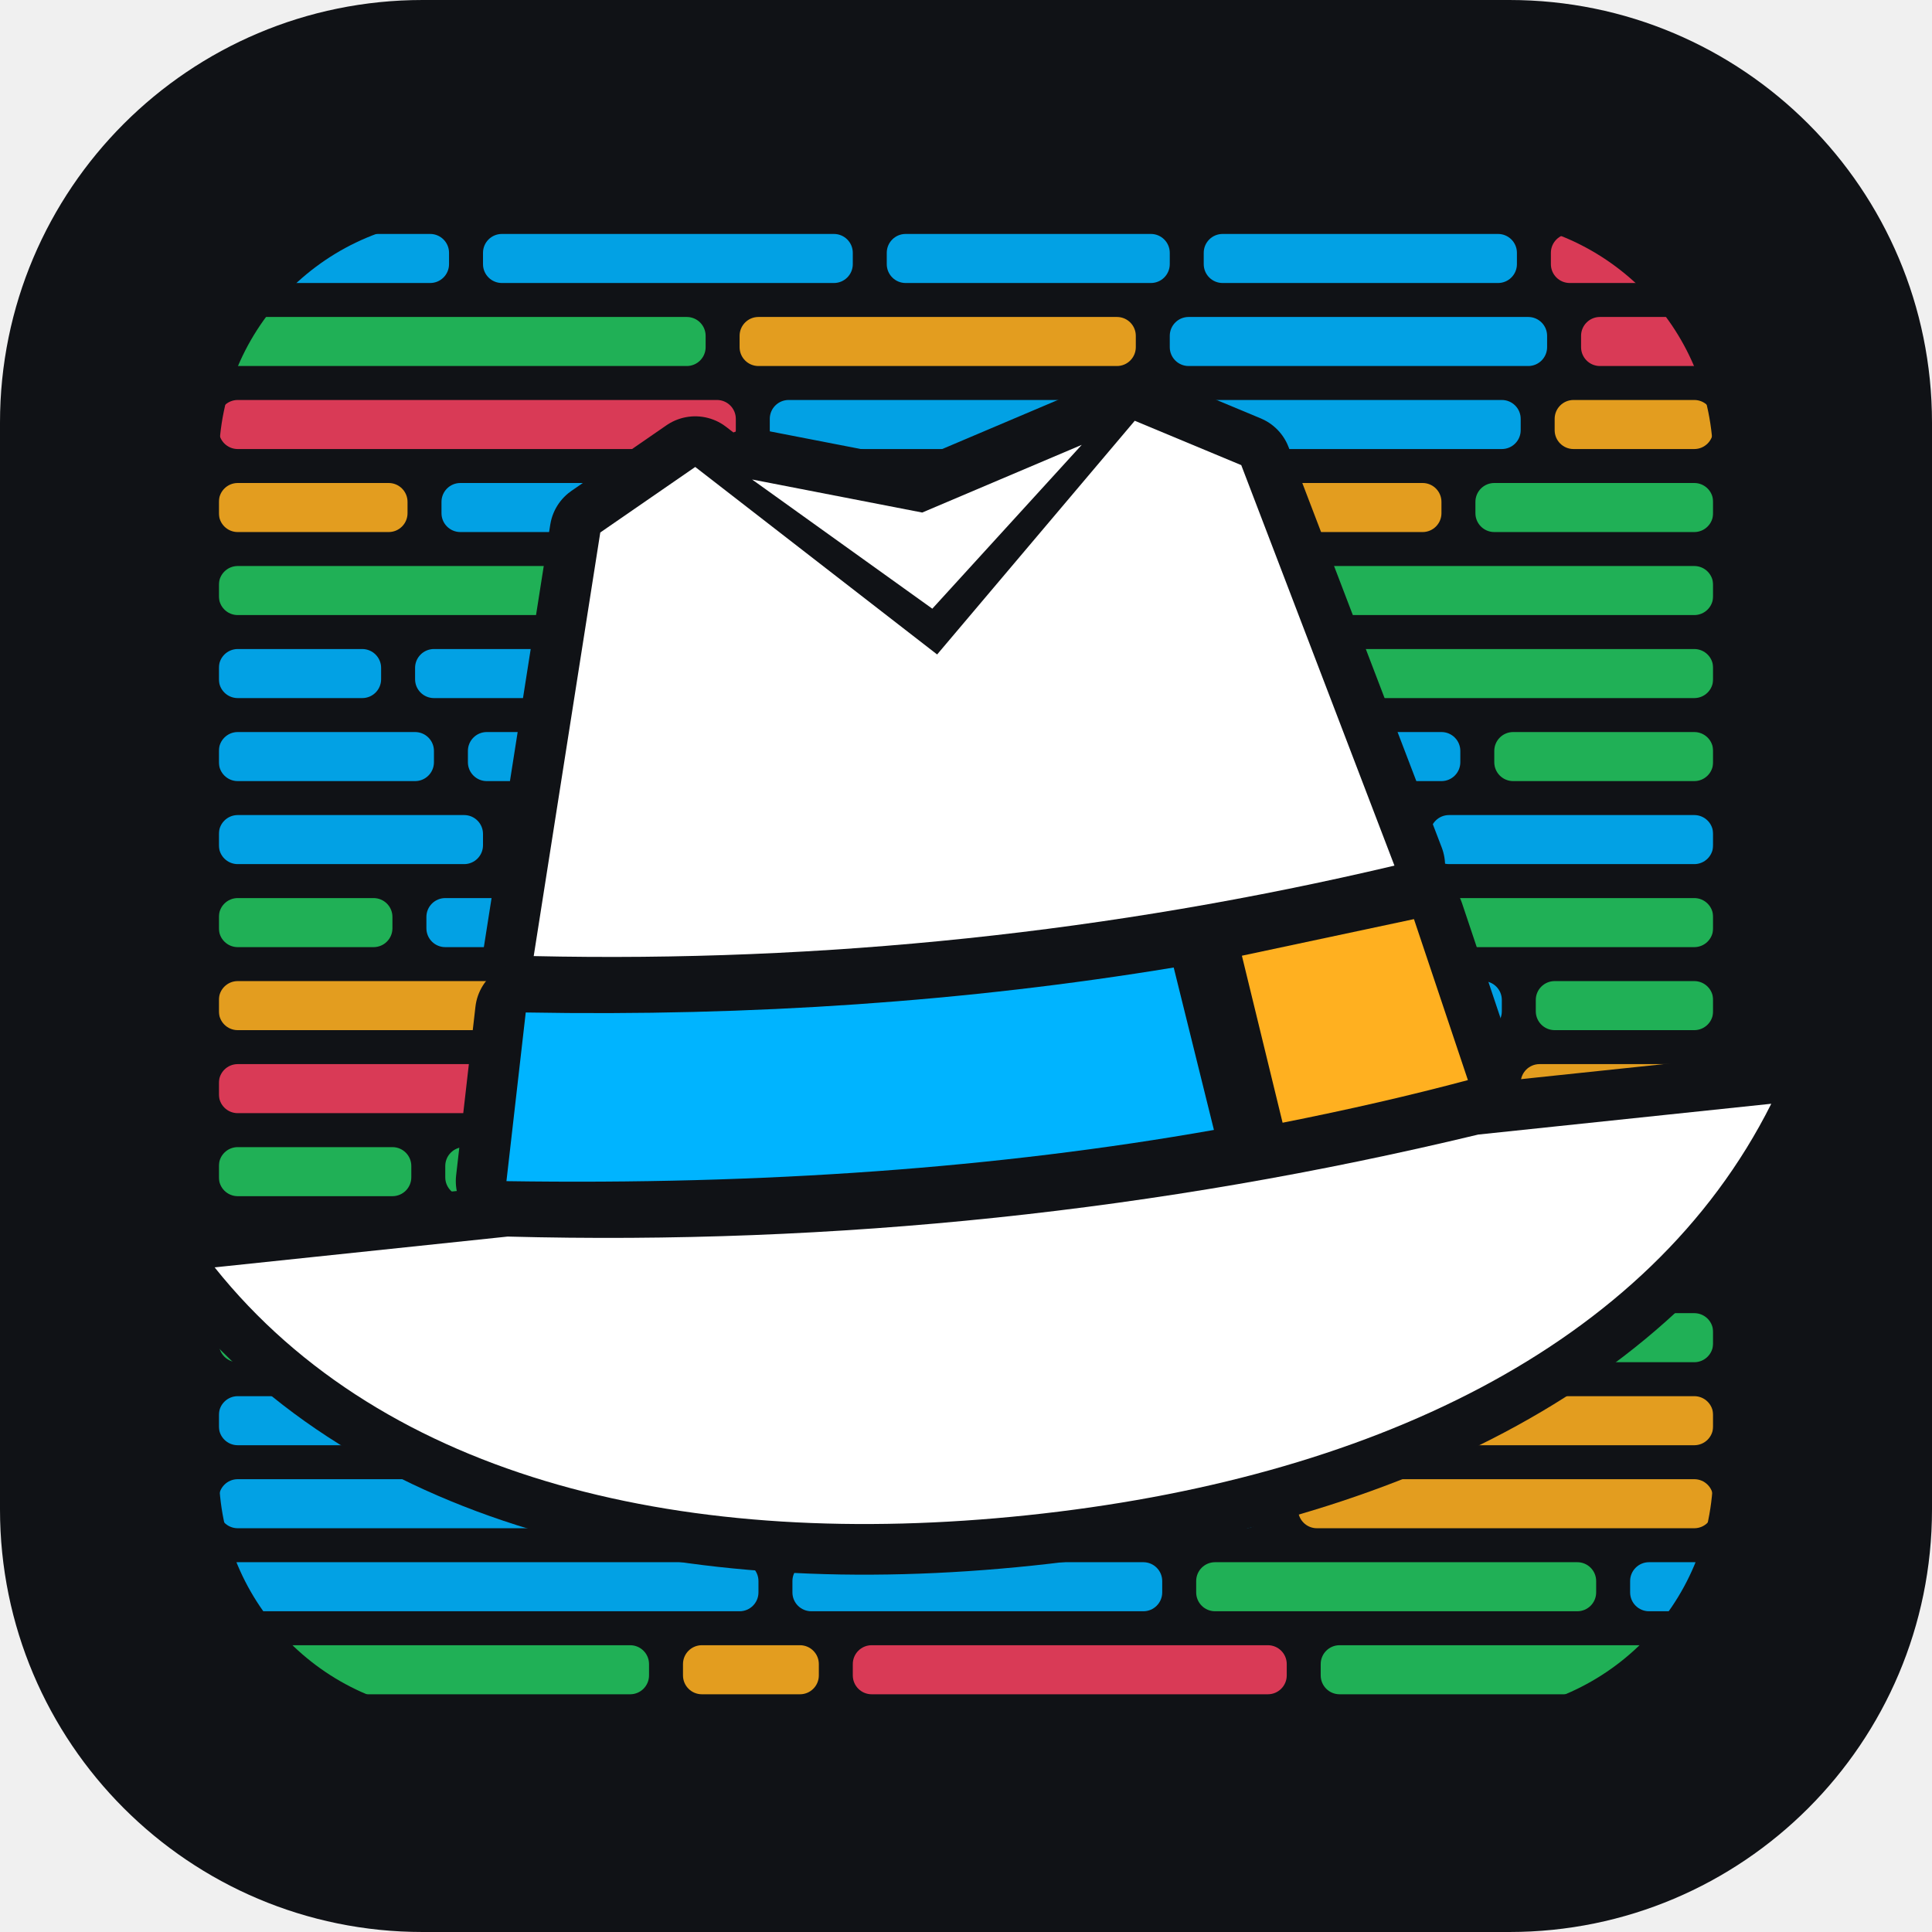
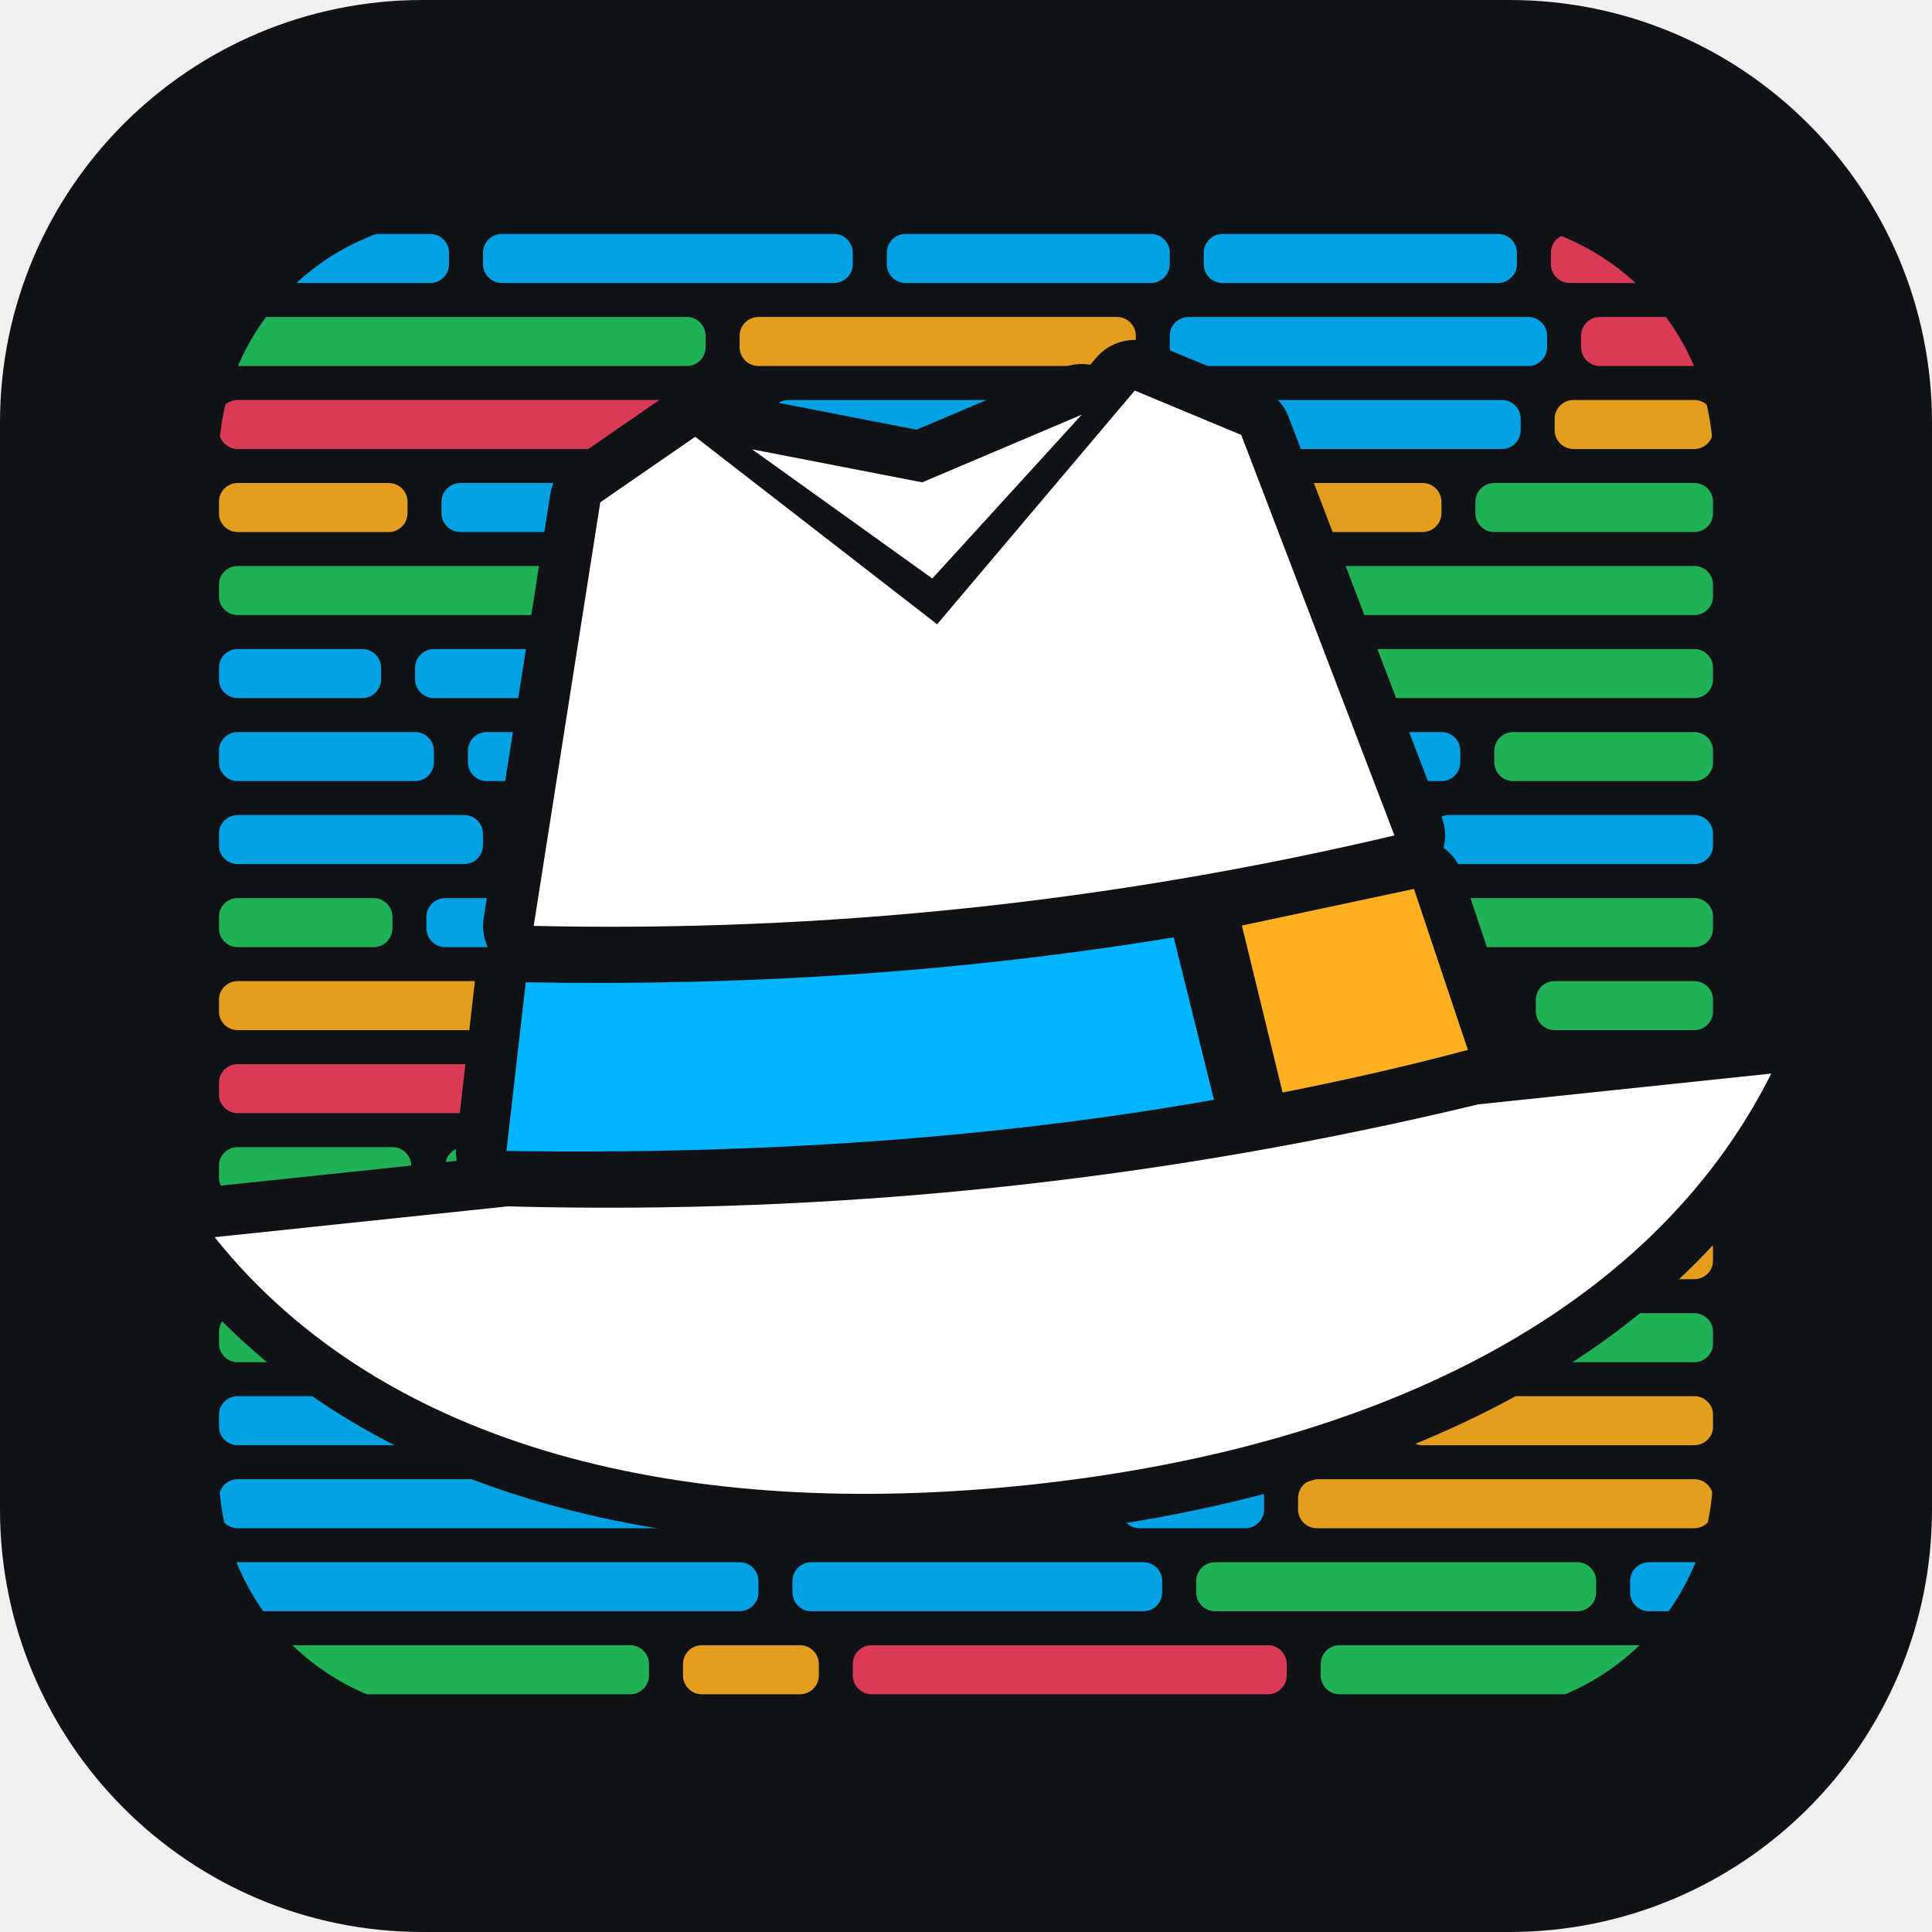
<svg xmlns="http://www.w3.org/2000/svg" viewBox="0 0 512 512" width="512" height="512">
  <defs>
    <clipPath id="treemapClip">
      <rect x="58" y="58" width="396" height="396" rx="64" />
    </clipPath>
  </defs>
  <rect width="512" height="512" rx="112" fill="#101216" />
  <g clip-path="url(#treemapClip)">
    <rect x="58" y="62" width="61" height="13" rx="5" fill="#00B4FF" opacity="0.88" />
    <rect x="128" y="62" width="98" height="13" rx="5" fill="#00B4FF" opacity="0.88" />
    <rect x="235" y="62" width="75" height="13" rx="5" fill="#00B4FF" opacity="0.88" />
    <rect x="319" y="62" width="83" height="13" rx="5" fill="#00B4FF" opacity="0.88" />
    <rect x="411" y="62" width="43" height="13" rx="5" fill="#F43F5E" opacity="0.88" />
    <rect x="58" y="84" width="129" height="13" rx="5" fill="#22C55E" opacity="0.88" />
    <rect x="196" y="84" width="105" height="13" rx="5" fill="#FFB020" opacity="0.88" />
    <rect x="310" y="84" width="100" height="13" rx="5" fill="#00B4FF" opacity="0.88" />
    <rect x="419" y="84" width="35" height="13" rx="5" fill="#F43F5E" opacity="0.88" />
    <rect x="58" y="106" width="137" height="13" rx="5" fill="#F43F5E" opacity="0.88" />
    <rect x="204" y="106" width="95" height="13" rx="5" fill="#00B4FF" opacity="0.88" />
    <rect x="308" y="106" width="95" height="13" rx="5" fill="#00B4FF" opacity="0.88" />
    <rect x="412" y="106" width="42" height="13" rx="5" fill="#FFB020" opacity="0.88" />
    <rect x="58" y="128" width="50" height="13" rx="5" fill="#FFB020" opacity="0.88" />
    <rect x="117" y="128" width="85" height="13" rx="5" fill="#00B4FF" opacity="0.88" />
    <rect x="211" y="128" width="35" height="13" rx="5" fill="#22C55E" opacity="0.88" />
    <rect x="255" y="128" width="127" height="13" rx="5" fill="#FFB020" opacity="0.88" />
    <rect x="391" y="128" width="63" height="13" rx="5" fill="#22C55E" opacity="0.88" />
    <rect x="58" y="150" width="99" height="13" rx="5" fill="#22C55E" opacity="0.88" />
    <rect x="166" y="150" width="113" height="13" rx="5" fill="#FFB020" opacity="0.88" />
    <rect x="288" y="150" width="166" height="13" rx="5" fill="#22C55E" opacity="0.88" />
    <rect x="58" y="172" width="43" height="13" rx="5" fill="#00B4FF" opacity="0.88" />
    <rect x="110" y="172" width="83" height="13" rx="5" fill="#00B4FF" opacity="0.88" />
    <rect x="202" y="172" width="120" height="13" rx="5" fill="#22C55E" opacity="0.88" />
    <rect x="331" y="172" width="123" height="13" rx="5" fill="#22C55E" opacity="0.88" />
    <rect x="58" y="194" width="57" height="13" rx="5" fill="#00B4FF" opacity="0.88" />
    <rect x="124" y="194" width="34" height="13" rx="5" fill="#00B4FF" opacity="0.88" />
    <rect x="167" y="194" width="70" height="13" rx="5" fill="#F43F5E" opacity="0.88" />
    <rect x="246" y="194" width="141" height="13" rx="5" fill="#00B4FF" opacity="0.88" />
    <rect x="396" y="194" width="58" height="13" rx="5" fill="#22C55E" opacity="0.88" />
    <rect x="58" y="216" width="70" height="13" rx="5" fill="#00B4FF" opacity="0.88" />
    <rect x="137" y="216" width="47" height="13" rx="5" fill="#F43F5E" opacity="0.88" />
    <rect x="193" y="216" width="44" height="13" rx="5" fill="#F43F5E" opacity="0.88" />
    <rect x="246" y="216" width="124" height="13" rx="5" fill="#22C55E" opacity="0.88" />
    <rect x="379" y="216" width="75" height="13" rx="5" fill="#00B4FF" opacity="0.88" />
    <rect x="58" y="238" width="46" height="13" rx="5" fill="#22C55E" opacity="0.88" />
    <rect x="113" y="238" width="45" height="13" rx="5" fill="#00B4FF" opacity="0.88" />
    <rect x="167" y="238" width="101" height="13" rx="5" fill="#22C55E" opacity="0.88" />
    <rect x="277" y="238" width="88" height="13" rx="5" fill="#00B4FF" opacity="0.88" />
    <rect x="374" y="238" width="80" height="13" rx="5" fill="#22C55E" opacity="0.88" />
    <rect x="58" y="260" width="133" height="13" rx="5" fill="#FFB020" opacity="0.88" />
    <rect x="200" y="260" width="111" height="13" rx="5" fill="#FFB020" opacity="0.88" />
    <rect x="320" y="260" width="78" height="13" rx="5" fill="#00B4FF" opacity="0.88" />
    <rect x="407" y="260" width="47" height="13" rx="5" fill="#22C55E" opacity="0.88" />
    <rect x="58" y="282" width="106" height="13" rx="5" fill="#F43F5E" opacity="0.88" />
    <rect x="173" y="282" width="81" height="13" rx="5" fill="#FFB020" opacity="0.88" />
    <rect x="263" y="282" width="81" height="13" rx="5" fill="#00B4FF" opacity="0.88" />
    <rect x="353" y="282" width="41" height="13" rx="5" fill="#FFB020" opacity="0.88" />
    <rect x="403" y="282" width="51" height="13" rx="5" fill="#FFB020" opacity="0.88" />
    <rect x="58" y="304" width="51" height="13" rx="5" fill="#22C55E" opacity="0.88" />
    <rect x="118" y="304" width="64" height="13" rx="5" fill="#22C55E" opacity="0.88" />
    <rect x="191" y="304" width="128" height="13" rx="5" fill="#F43F5E" opacity="0.88" />
    <rect x="328" y="304" width="55" height="13" rx="5" fill="#00B4FF" opacity="0.88" />
    <rect x="392" y="304" width="62" height="13" rx="5" fill="#00B4FF" opacity="0.88" />
    <rect x="58" y="326" width="78" height="13" rx="5" fill="#00B4FF" opacity="0.88" />
    <rect x="145" y="326" width="106" height="13" rx="5" fill="#22C55E" opacity="0.88" />
    <rect x="260" y="326" width="86" height="13" rx="5" fill="#00B4FF" opacity="0.88" />
    <rect x="355" y="326" width="99" height="13" rx="5" fill="#FFB020" opacity="0.88" />
    <rect x="58" y="348" width="95" height="13" rx="5" fill="#22C55E" opacity="0.88" />
    <rect x="162" y="348" width="58" height="13" rx="5" fill="#22C55E" opacity="0.88" />
    <rect x="229" y="348" width="80" height="13" rx="5" fill="#F43F5E" opacity="0.88" />
    <rect x="318" y="348" width="59" height="13" rx="5" fill="#F43F5E" opacity="0.88" />
    <rect x="386" y="348" width="68" height="13" rx="5" fill="#22C55E" opacity="0.88" />
    <rect x="58" y="370" width="137" height="13" rx="5" fill="#00B4FF" opacity="0.88" />
    <rect x="204" y="370" width="61" height="13" rx="5" fill="#22C55E" opacity="0.88" />
    <rect x="274" y="370" width="89" height="13" rx="5" fill="#F43F5E" opacity="0.88" />
    <rect x="372" y="370" width="82" height="13" rx="5" fill="#FFB020" opacity="0.88" />
    <rect x="58" y="392" width="125" height="13" rx="5" fill="#00B4FF" opacity="0.88" />
    <rect x="192" y="392" width="96" height="13" rx="5" fill="#22C55E" opacity="0.88" />
    <rect x="297" y="392" width="38" height="13" rx="5" fill="#00B4FF" opacity="0.88" />
    <rect x="344" y="392" width="110" height="13" rx="5" fill="#FFB020" opacity="0.88" />
    <rect x="58" y="414" width="143" height="13" rx="5" fill="#00B4FF" opacity="0.88" />
    <rect x="210" y="414" width="98" height="13" rx="5" fill="#00B4FF" opacity="0.88" />
    <rect x="317" y="414" width="106" height="13" rx="5" fill="#22C55E" opacity="0.88" />
    <rect x="432" y="414" width="22" height="13" rx="5" fill="#00B4FF" opacity="0.88" />
    <rect x="58" y="436" width="114" height="13" rx="5" fill="#22C55E" opacity="0.88" />
    <rect x="181" y="436" width="36" height="13" rx="5" fill="#FFB020" opacity="0.88" />
    <rect x="226" y="436" width="115" height="13" rx="5" fill="#F43F5E" opacity="0.88" />
    <rect x="350" y="436" width="104" height="13" rx="5" fill="#22C55E" opacity="0.88" />
  </g>
-   <g transform="translate(256, 256) scale(1.22) translate(-256, -264) rotate(-6 256 256)">
+   <g transform="translate(256, 248) scale(1.22) translate(-256, -264) rotate(-6 256 256)">
    <g stroke="#101216" stroke-width="22" stroke-linejoin="round">
      <path d="M 162 252 L 186 162 L 208 150 L 256 196 L 304 150 L 326 162 L 350 252 Q 256 264 162 252 Z" fill="#101216" />
      <path d="M 220 154 L 256 165 L 292 154 L 256 186 Z" fill="#101216" />
      <path d="M 159 264 Q 232 273 300 269 L 305 305 Q 234 310 151 300 Z" fill="#101216" />
      <path d="M 315 268 Q 334 266 353 264 L 361 300 Q 342 303 320 305 Z" fill="#101216" />
      <path d="M 86 312 L 150 312 Q 256 326 362 312 L 426 312 C 394 362, 330 384, 256 384 C 182 384, 118 362, 86 312 Z" fill="#101216" />
    </g>
    <path d="M 162 252 L 186 162 L 208 150 L 256 196 L 304 150 L 326 162 L 350 252 Q 256 264 162 252 Z" fill="#FFFFFF" />
    <path d="M 220 154 L 256 165 L 292 154 L 256 186 Z" fill="#FFFFFF" />
    <path d="M 159 264 Q 232 273 300 269 L 305 305 Q 234 310 151 300 Z" fill="#00B4FF" />
    <path d="M 315 268 Q 334 266 353 264 L 361 300 Q 342 303 320 305 Z" fill="#FFB020" />
    <path d="M 86 312 L 150 312 Q 256 326 362 312 L 426 312 C 394 362, 330 384, 256 384 C 182 384, 118 362, 86 312 Z" fill="#FFFFFF" />
  </g>
</svg>
